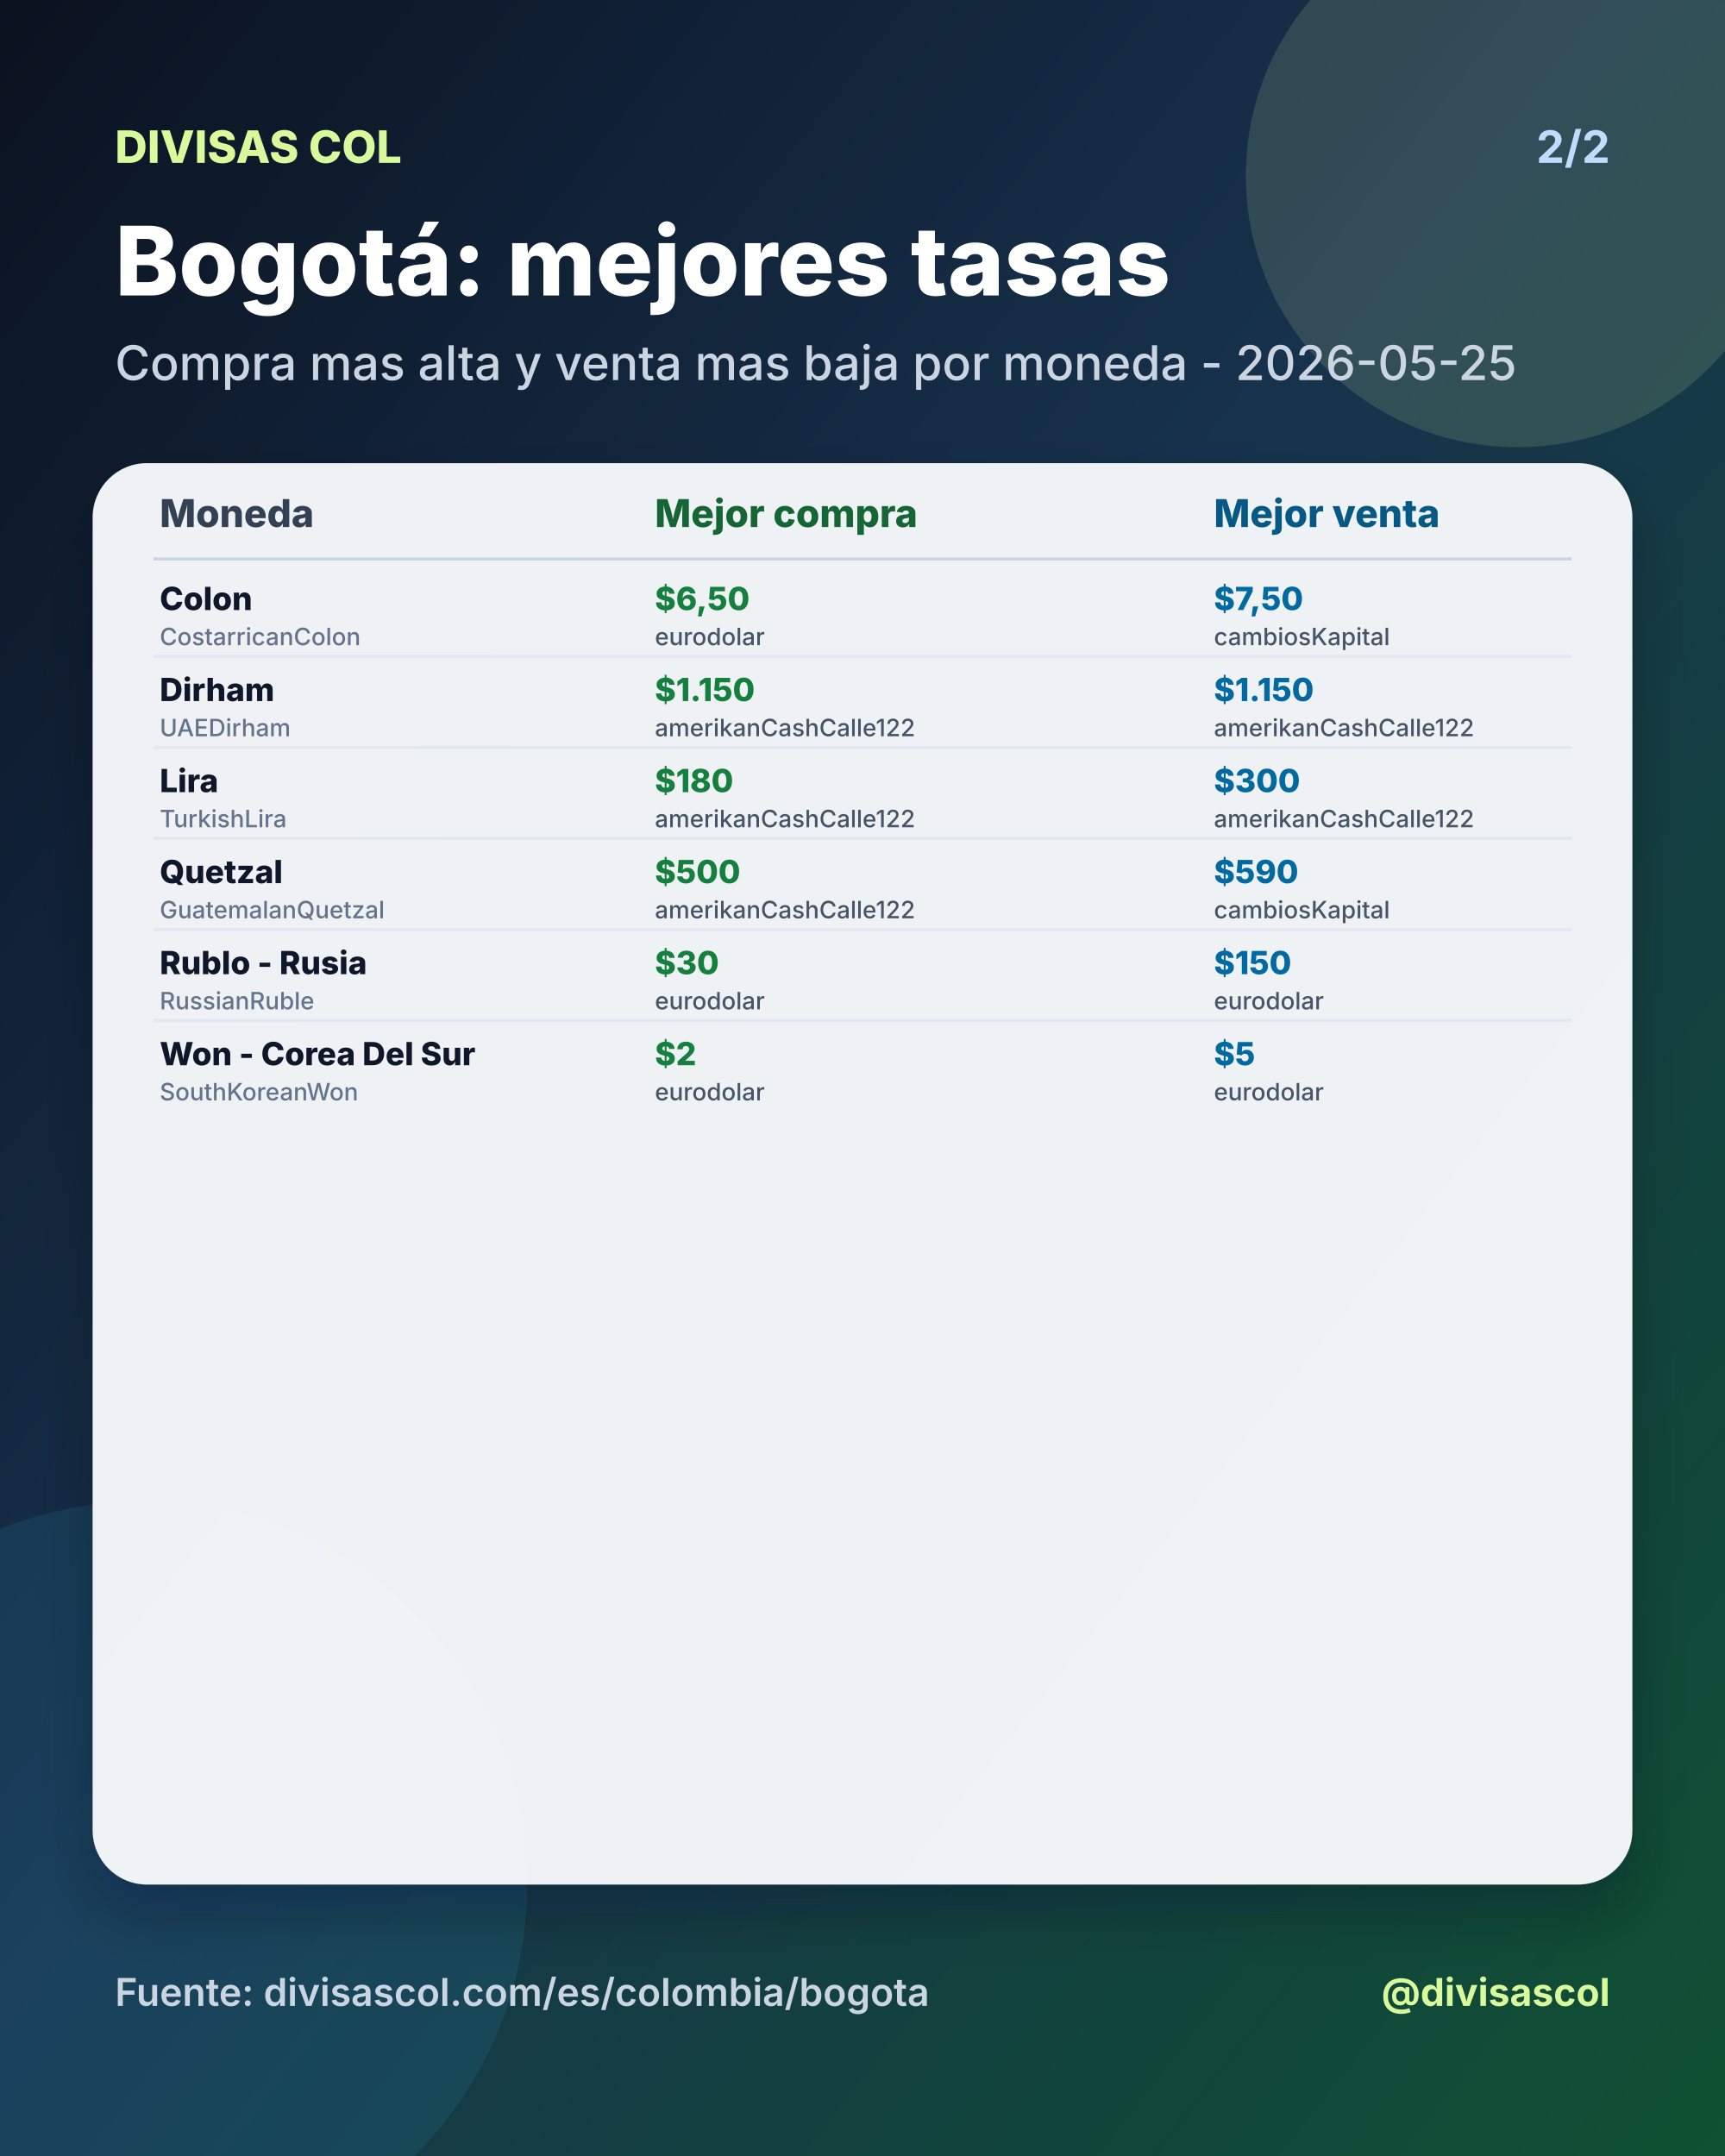
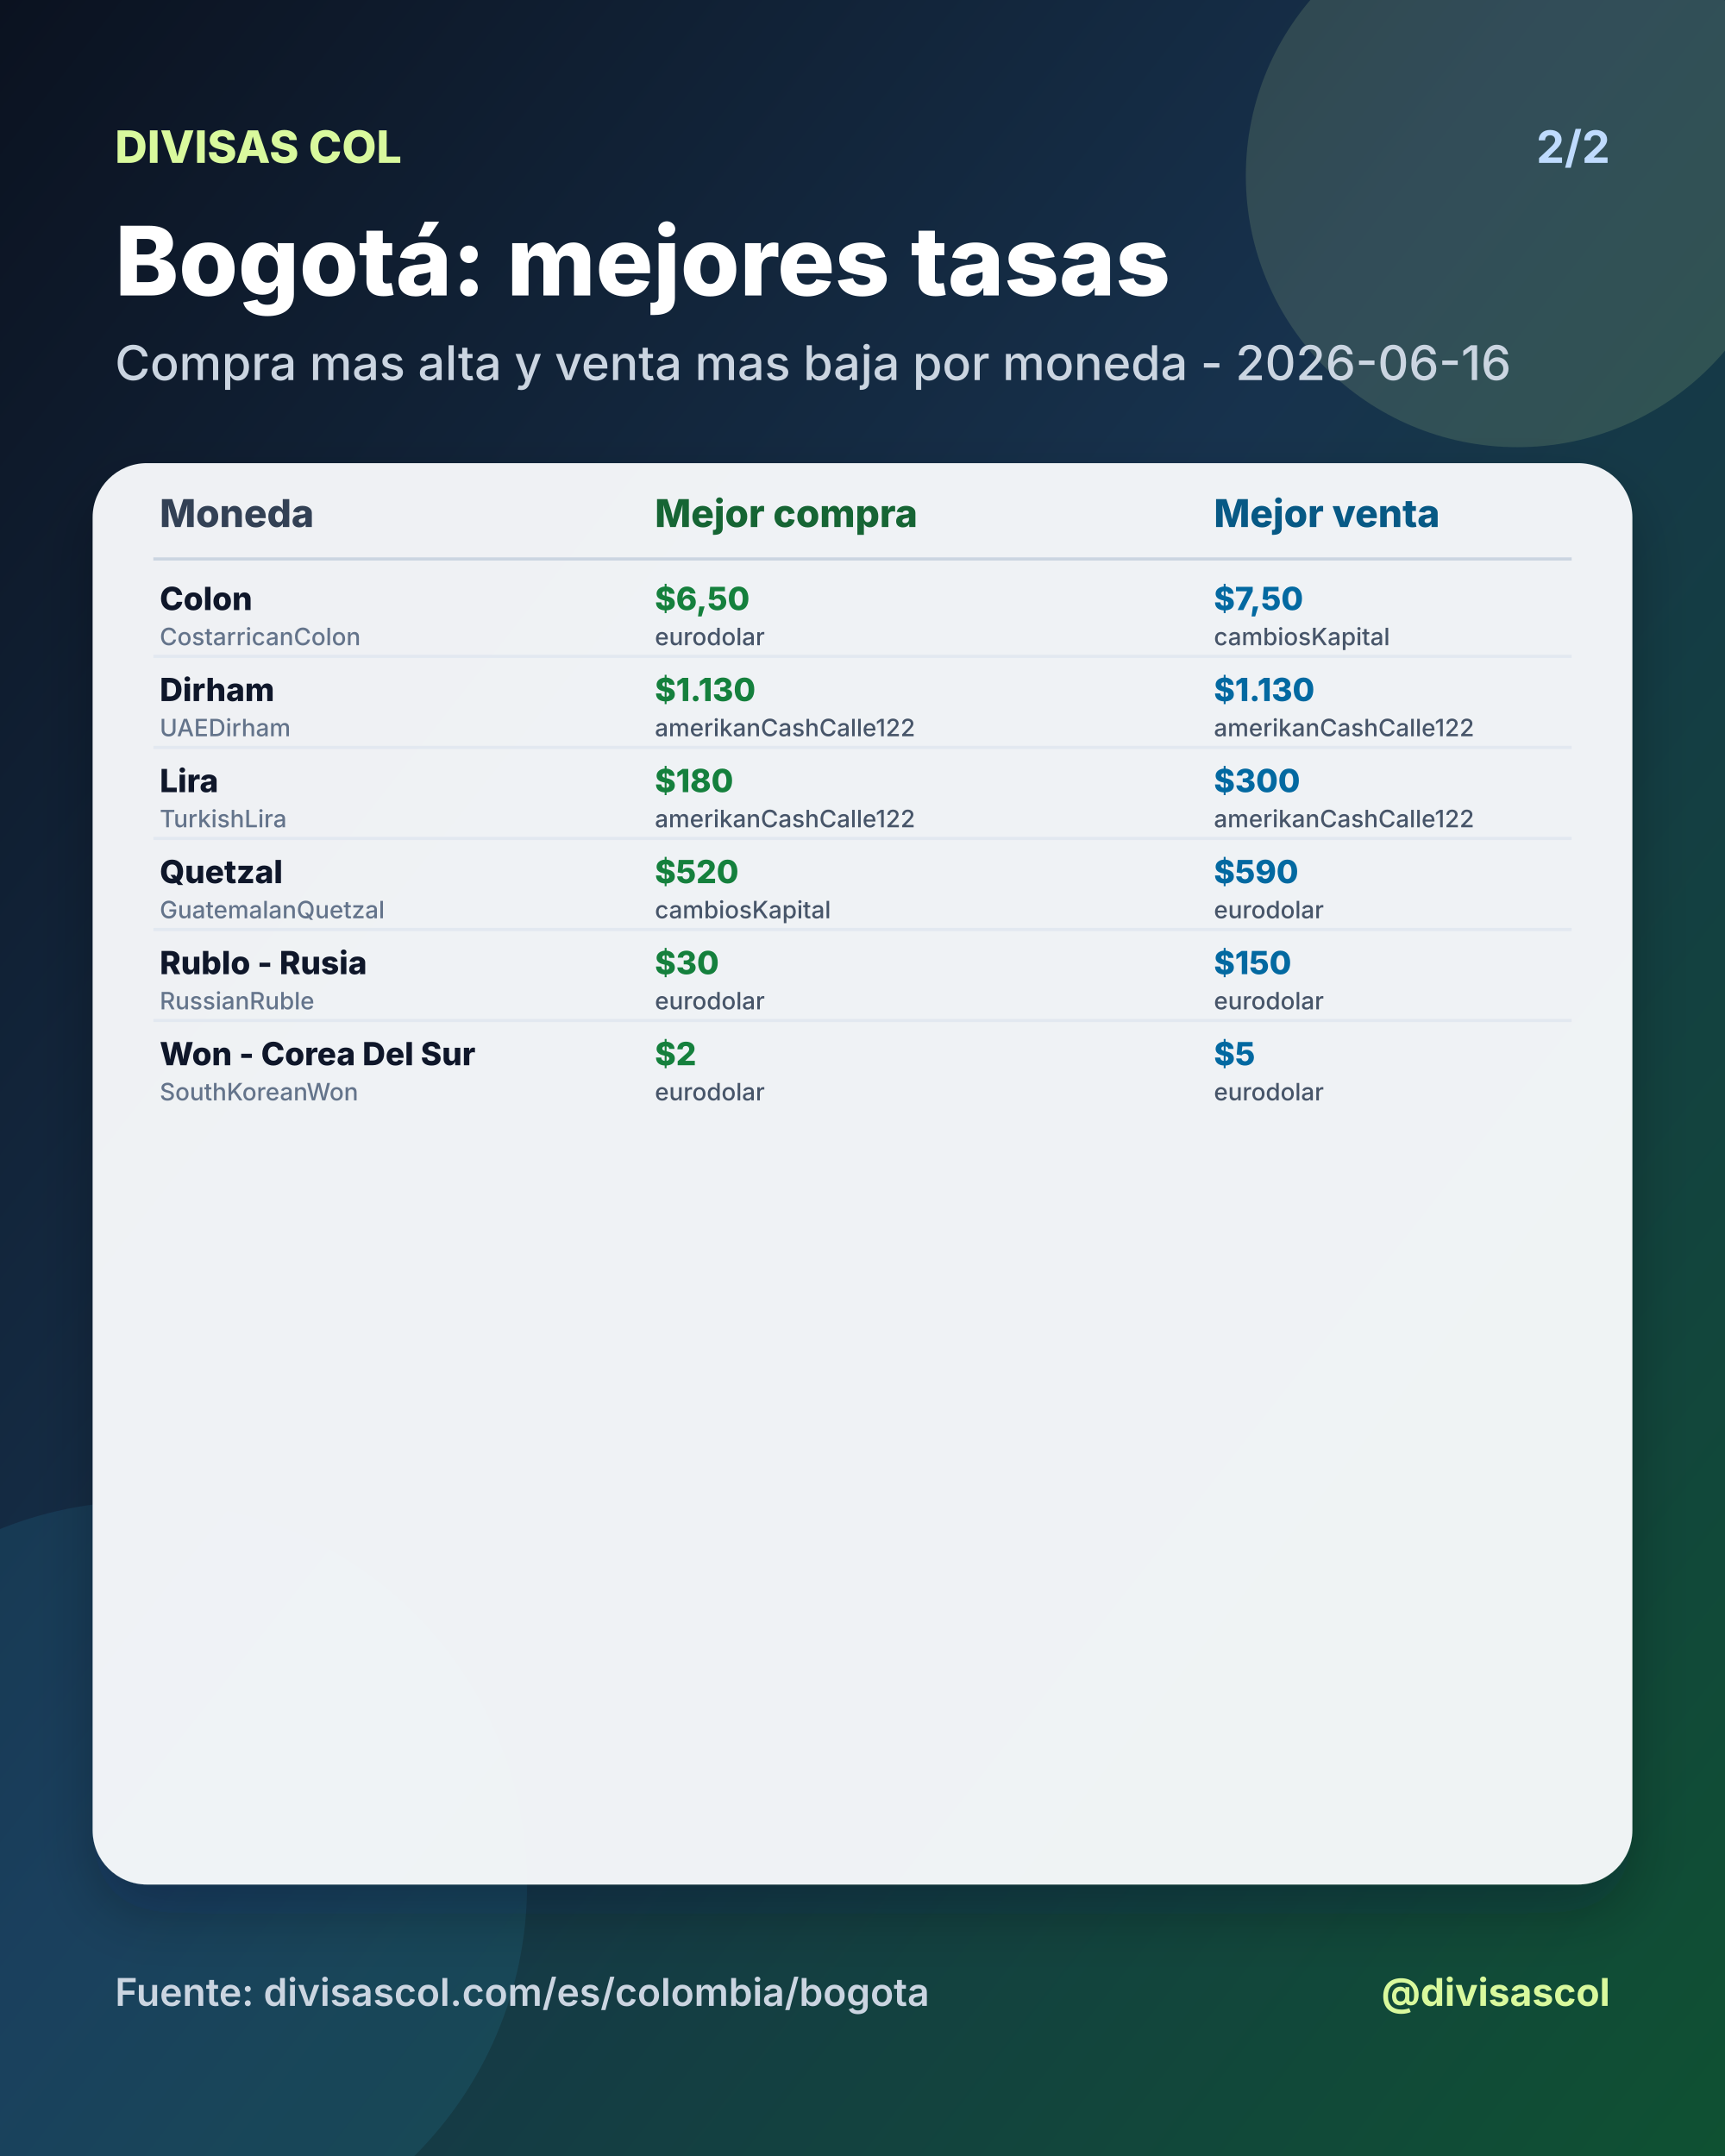
<svg xmlns="http://www.w3.org/2000/svg" width="1080" height="1350" viewBox="0 0 1080 1350">
  <defs>
    <linearGradient id="bg" x1="0" y1="0" x2="1" y2="1">
      <stop offset="0%" stop-color="#0b1220" />
      <stop offset="46%" stop-color="#17324d" />
      <stop offset="100%" stop-color="#0f5132" />
    </linearGradient>
    <filter id="shadow" x="-20%" y="-20%" width="140%" height="140%">
      <feDropShadow dx="0" dy="18" stdDeviation="18" flood-color="#020617" flood-opacity="0.28" />
    </filter>
  </defs>
  <rect width="1080" height="1350" fill="url(#bg)" />
  <circle cx="950" cy="110" r="170" fill="#d9f99d" opacity="0.14" />
  <circle cx="90" cy="1180" r="240" fill="#38bdf8" opacity="0.10" />
  <text x="72" y="102" fill="#d9f99d" font-size="28" font-family="Inter, Arial, sans-serif" font-weight="800" text-anchor="start">DIVISAS COL</text>
  <text x="1008" y="102" fill="#bfdbfe" font-size="28" font-family="Inter, Arial, sans-serif" font-weight="700" text-anchor="end">2/2</text>
  <text x="72" y="185" fill="#ffffff" font-size="60" font-family="Inter, Arial, sans-serif" font-weight="800" text-anchor="start">Bogotá: mejores tasas</text>
-   <text x="72" y="238" fill="#cbd5e1" font-size="30" font-family="Inter, Arial, sans-serif" font-weight="500" text-anchor="start">Compra mas alta y venta mas baja por moneda - 2026-05-25</text>
+   <text x="72" y="238" fill="#cbd5e1" font-size="30" font-family="Inter, Arial, sans-serif" font-weight="500" text-anchor="start">Compra mas alta y venta mas baja por moneda - 2026-06-16</text>
  <rect x="58" y="290" width="964" height="890" rx="34" fill="#f8fafc" opacity="0.96" filter="url(#shadow)" />
  <text x="100" y="330" fill="#334155" font-size="24" font-family="Inter, Arial, sans-serif" font-weight="800" text-anchor="start">Moneda</text>
  <text x="410" y="330" fill="#166534" font-size="24" font-family="Inter, Arial, sans-serif" font-weight="800" text-anchor="start">Mejor compra</text>
  <text x="760" y="330" fill="#075985" font-size="24" font-family="Inter, Arial, sans-serif" font-weight="800" text-anchor="start">Mejor venta</text>
  <line x1="96" y1="350" x2="984" y2="350" stroke="#cbd5e1" stroke-width="2" />
  <text x="100" y="382" fill="#0f172a" font-size="20" font-family="Inter, Arial, sans-serif" font-weight="800" text-anchor="start">Colon</text>
  <text x="100" y="404" fill="#64748b" font-size="15" font-family="Inter, Arial, sans-serif" font-weight="500" text-anchor="start">CostarricanColon</text>
  <text x="410" y="382" fill="#15803d" font-size="20" font-family="Inter, Arial, sans-serif" font-weight="800" text-anchor="start">$6,50</text>
  <text x="410" y="404" fill="#475569" font-size="15" font-family="Inter, Arial, sans-serif" font-weight="500" text-anchor="start">eurodolar</text>
  <text x="760" y="382" fill="#0369a1" font-size="20" font-family="Inter, Arial, sans-serif" font-weight="800" text-anchor="start">$7,50</text>
  <text x="760" y="404" fill="#475569" font-size="15" font-family="Inter, Arial, sans-serif" font-weight="500" text-anchor="start">cambiosKapital</text>
  <line x1="96" y1="411" x2="984" y2="411" stroke="#e2e8f0" stroke-width="2" />
  <text x="100" y="439" fill="#0f172a" font-size="20" font-family="Inter, Arial, sans-serif" font-weight="800" text-anchor="start">Dirham</text>
  <text x="100" y="461" fill="#64748b" font-size="15" font-family="Inter, Arial, sans-serif" font-weight="500" text-anchor="start">UAEDirham</text>
-   <text x="410" y="439" fill="#15803d" font-size="20" font-family="Inter, Arial, sans-serif" font-weight="800" text-anchor="start">$1.150</text>
+   <text x="410" y="439" fill="#15803d" font-size="20" font-family="Inter, Arial, sans-serif" font-weight="800" text-anchor="start">$1.130</text>
  <text x="410" y="461" fill="#475569" font-size="15" font-family="Inter, Arial, sans-serif" font-weight="500" text-anchor="start">amerikanCashCalle122</text>
-   <text x="760" y="439" fill="#0369a1" font-size="20" font-family="Inter, Arial, sans-serif" font-weight="800" text-anchor="start">$1.150</text>
+   <text x="760" y="439" fill="#0369a1" font-size="20" font-family="Inter, Arial, sans-serif" font-weight="800" text-anchor="start">$1.130</text>
  <text x="760" y="461" fill="#475569" font-size="15" font-family="Inter, Arial, sans-serif" font-weight="500" text-anchor="start">amerikanCashCalle122</text>
  <line x1="96" y1="468" x2="984" y2="468" stroke="#e2e8f0" stroke-width="2" />
  <text x="100" y="496" fill="#0f172a" font-size="20" font-family="Inter, Arial, sans-serif" font-weight="800" text-anchor="start">Lira</text>
  <text x="100" y="518" fill="#64748b" font-size="15" font-family="Inter, Arial, sans-serif" font-weight="500" text-anchor="start">TurkishLira</text>
  <text x="410" y="496" fill="#15803d" font-size="20" font-family="Inter, Arial, sans-serif" font-weight="800" text-anchor="start">$180</text>
  <text x="410" y="518" fill="#475569" font-size="15" font-family="Inter, Arial, sans-serif" font-weight="500" text-anchor="start">amerikanCashCalle122</text>
  <text x="760" y="496" fill="#0369a1" font-size="20" font-family="Inter, Arial, sans-serif" font-weight="800" text-anchor="start">$300</text>
  <text x="760" y="518" fill="#475569" font-size="15" font-family="Inter, Arial, sans-serif" font-weight="500" text-anchor="start">amerikanCashCalle122</text>
  <line x1="96" y1="525" x2="984" y2="525" stroke="#e2e8f0" stroke-width="2" />
  <text x="100" y="553" fill="#0f172a" font-size="20" font-family="Inter, Arial, sans-serif" font-weight="800" text-anchor="start">Quetzal</text>
  <text x="100" y="575" fill="#64748b" font-size="15" font-family="Inter, Arial, sans-serif" font-weight="500" text-anchor="start">GuatemalanQuetzal</text>
-   <text x="410" y="553" fill="#15803d" font-size="20" font-family="Inter, Arial, sans-serif" font-weight="800" text-anchor="start">$500</text>
-   <text x="410" y="575" fill="#475569" font-size="15" font-family="Inter, Arial, sans-serif" font-weight="500" text-anchor="start">amerikanCashCalle122</text>
+   <text x="410" y="553" fill="#15803d" font-size="20" font-family="Inter, Arial, sans-serif" font-weight="800" text-anchor="start">$520</text>
+   <text x="410" y="575" fill="#475569" font-size="15" font-family="Inter, Arial, sans-serif" font-weight="500" text-anchor="start">cambiosKapital</text>
  <text x="760" y="553" fill="#0369a1" font-size="20" font-family="Inter, Arial, sans-serif" font-weight="800" text-anchor="start">$590</text>
-   <text x="760" y="575" fill="#475569" font-size="15" font-family="Inter, Arial, sans-serif" font-weight="500" text-anchor="start">cambiosKapital</text>
+   <text x="760" y="575" fill="#475569" font-size="15" font-family="Inter, Arial, sans-serif" font-weight="500" text-anchor="start">eurodolar</text>
  <line x1="96" y1="582" x2="984" y2="582" stroke="#e2e8f0" stroke-width="2" />
  <text x="100" y="610" fill="#0f172a" font-size="20" font-family="Inter, Arial, sans-serif" font-weight="800" text-anchor="start">Rublo - Rusia</text>
  <text x="100" y="632" fill="#64748b" font-size="15" font-family="Inter, Arial, sans-serif" font-weight="500" text-anchor="start">RussianRuble</text>
  <text x="410" y="610" fill="#15803d" font-size="20" font-family="Inter, Arial, sans-serif" font-weight="800" text-anchor="start">$30</text>
  <text x="410" y="632" fill="#475569" font-size="15" font-family="Inter, Arial, sans-serif" font-weight="500" text-anchor="start">eurodolar</text>
  <text x="760" y="610" fill="#0369a1" font-size="20" font-family="Inter, Arial, sans-serif" font-weight="800" text-anchor="start">$150</text>
  <text x="760" y="632" fill="#475569" font-size="15" font-family="Inter, Arial, sans-serif" font-weight="500" text-anchor="start">eurodolar</text>
  <line x1="96" y1="639" x2="984" y2="639" stroke="#e2e8f0" stroke-width="2" />
  <text x="100" y="667" fill="#0f172a" font-size="20" font-family="Inter, Arial, sans-serif" font-weight="800" text-anchor="start">Won - Corea Del Sur</text>
  <text x="100" y="689" fill="#64748b" font-size="15" font-family="Inter, Arial, sans-serif" font-weight="500" text-anchor="start">SouthKoreanWon</text>
  <text x="410" y="667" fill="#15803d" font-size="20" font-family="Inter, Arial, sans-serif" font-weight="800" text-anchor="start">$2</text>
  <text x="410" y="689" fill="#475569" font-size="15" font-family="Inter, Arial, sans-serif" font-weight="500" text-anchor="start">eurodolar</text>
  <text x="760" y="667" fill="#0369a1" font-size="20" font-family="Inter, Arial, sans-serif" font-weight="800" text-anchor="start">$5</text>
  <text x="760" y="689" fill="#475569" font-size="15" font-family="Inter, Arial, sans-serif" font-weight="500" text-anchor="start">eurodolar</text>
  <text x="72" y="1256" fill="#cbd5e1" font-size="24" font-family="Inter, Arial, sans-serif" font-weight="600" text-anchor="start">Fuente: divisascol.com/es/colombia/bogota</text>
  <text x="1008" y="1256" fill="#d9f99d" font-size="24" font-family="Inter, Arial, sans-serif" font-weight="700" text-anchor="end">@divisascol</text>
</svg>
